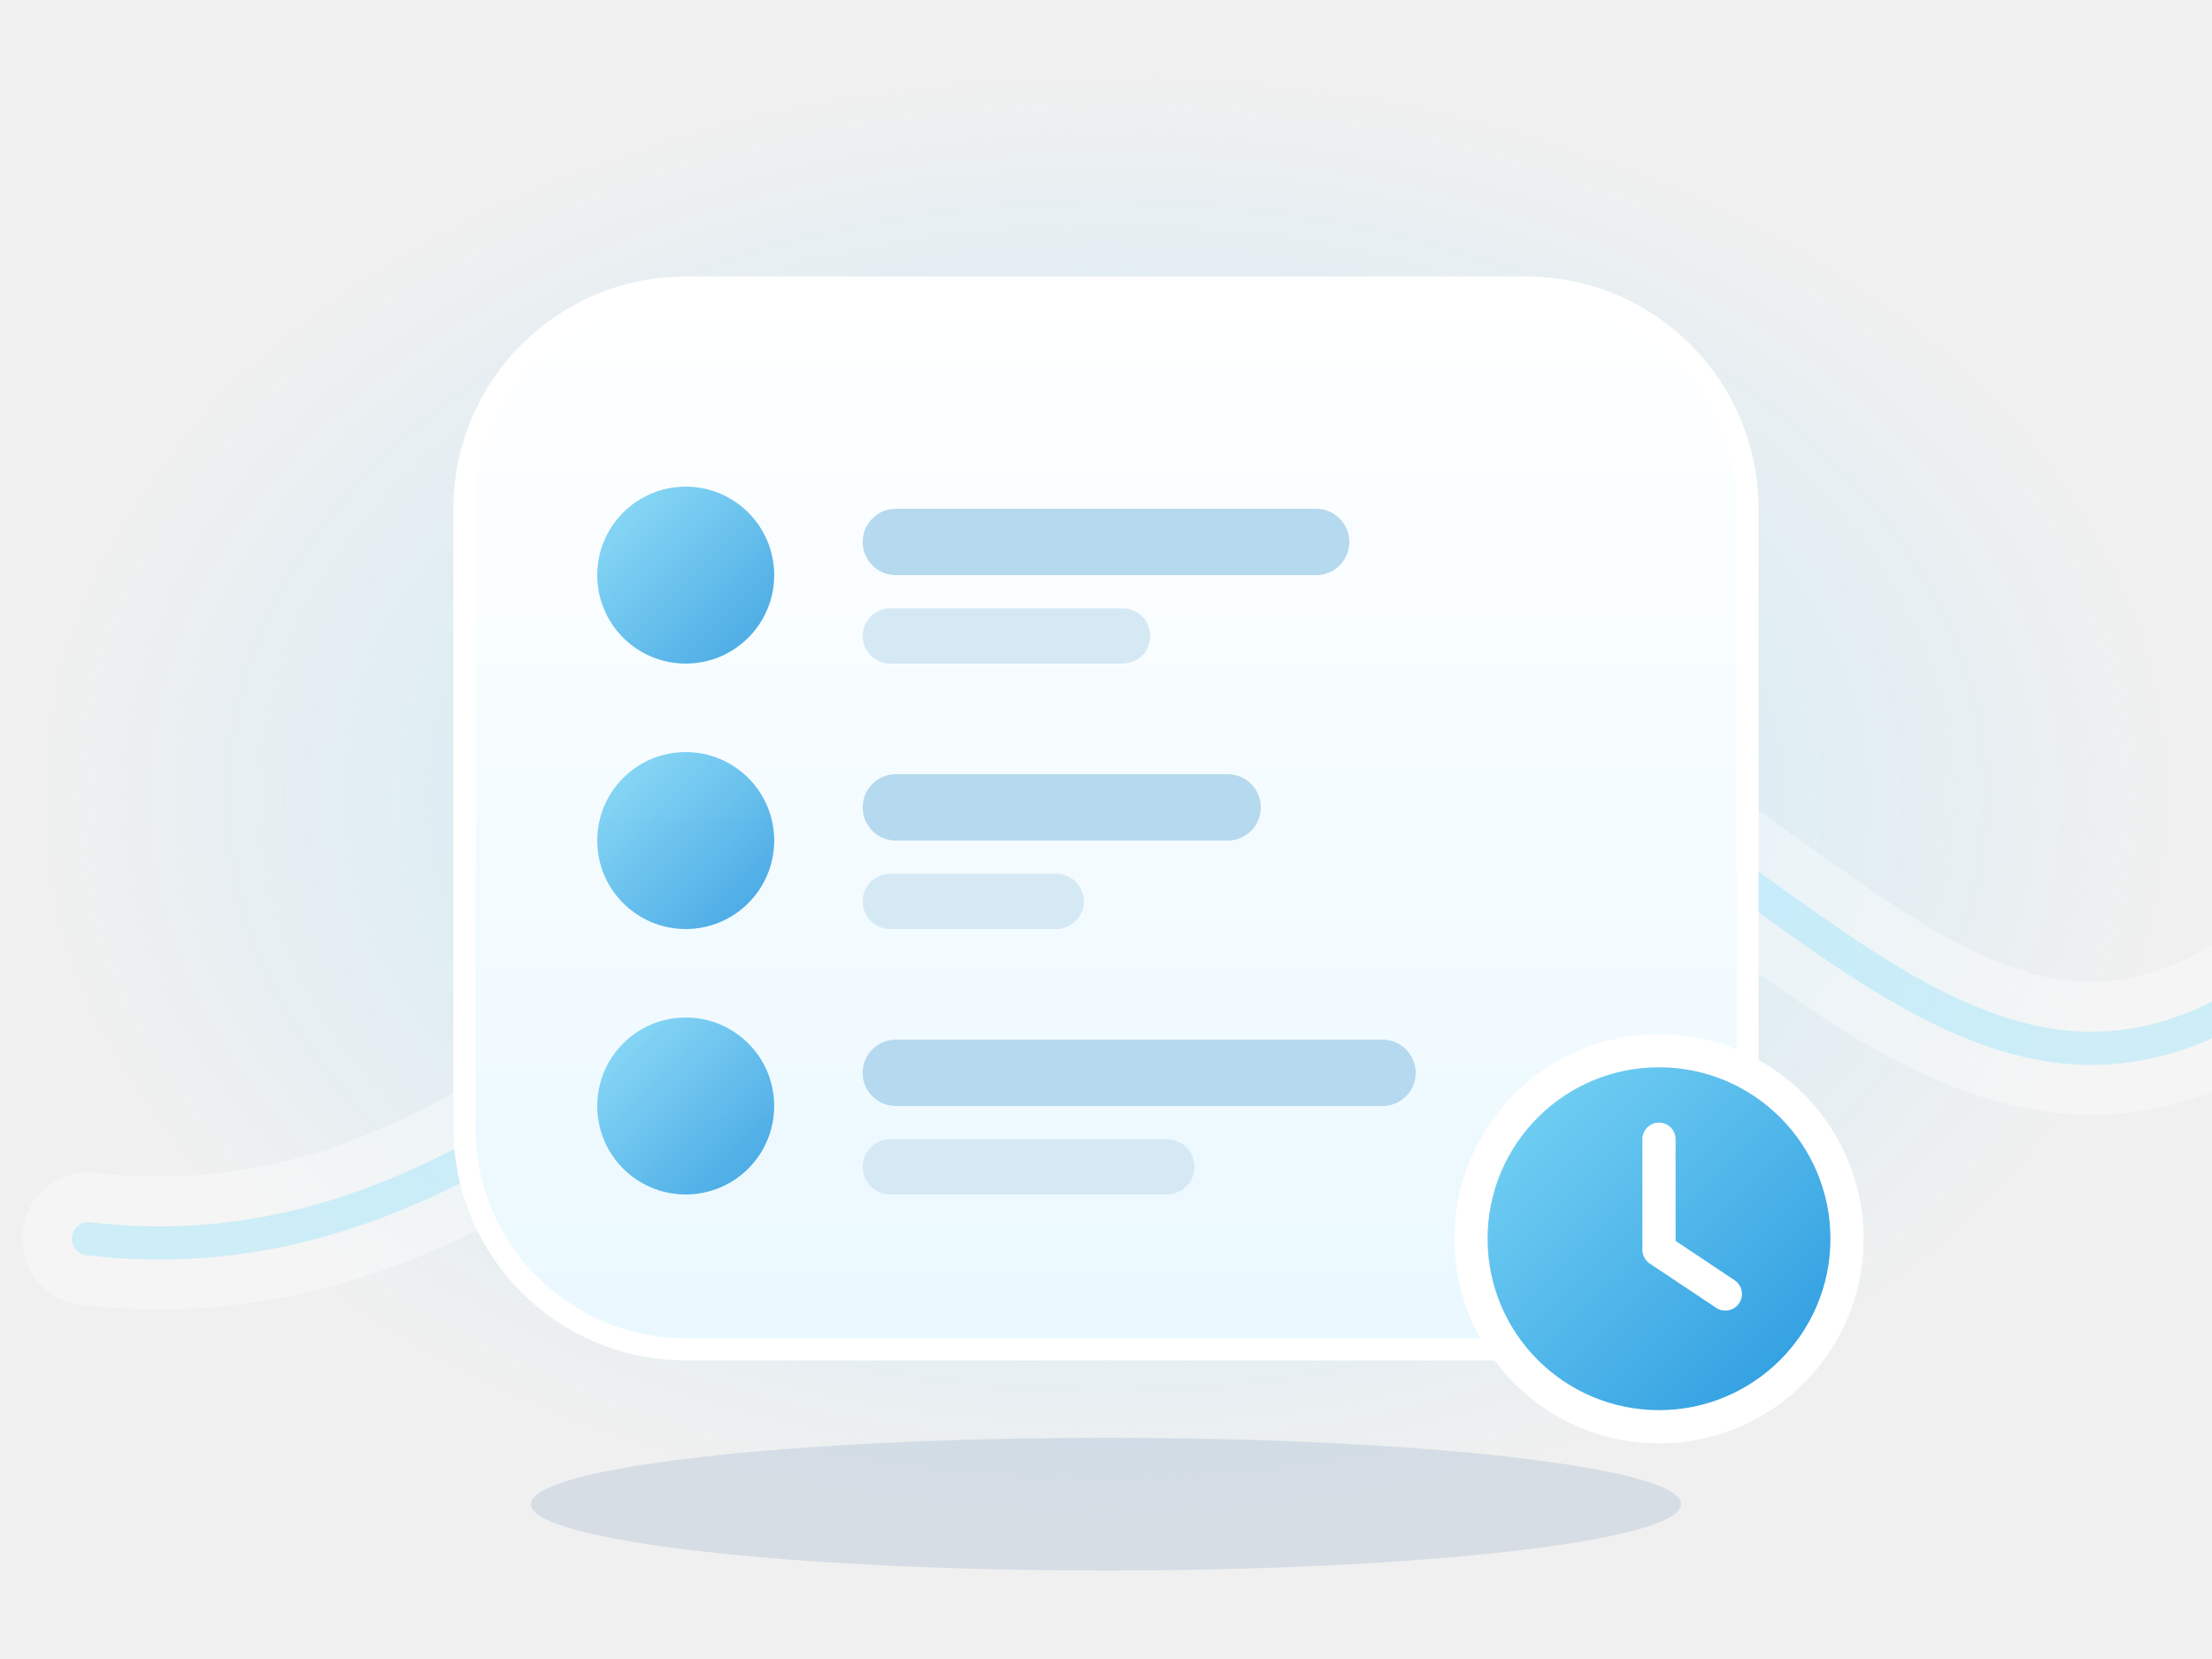
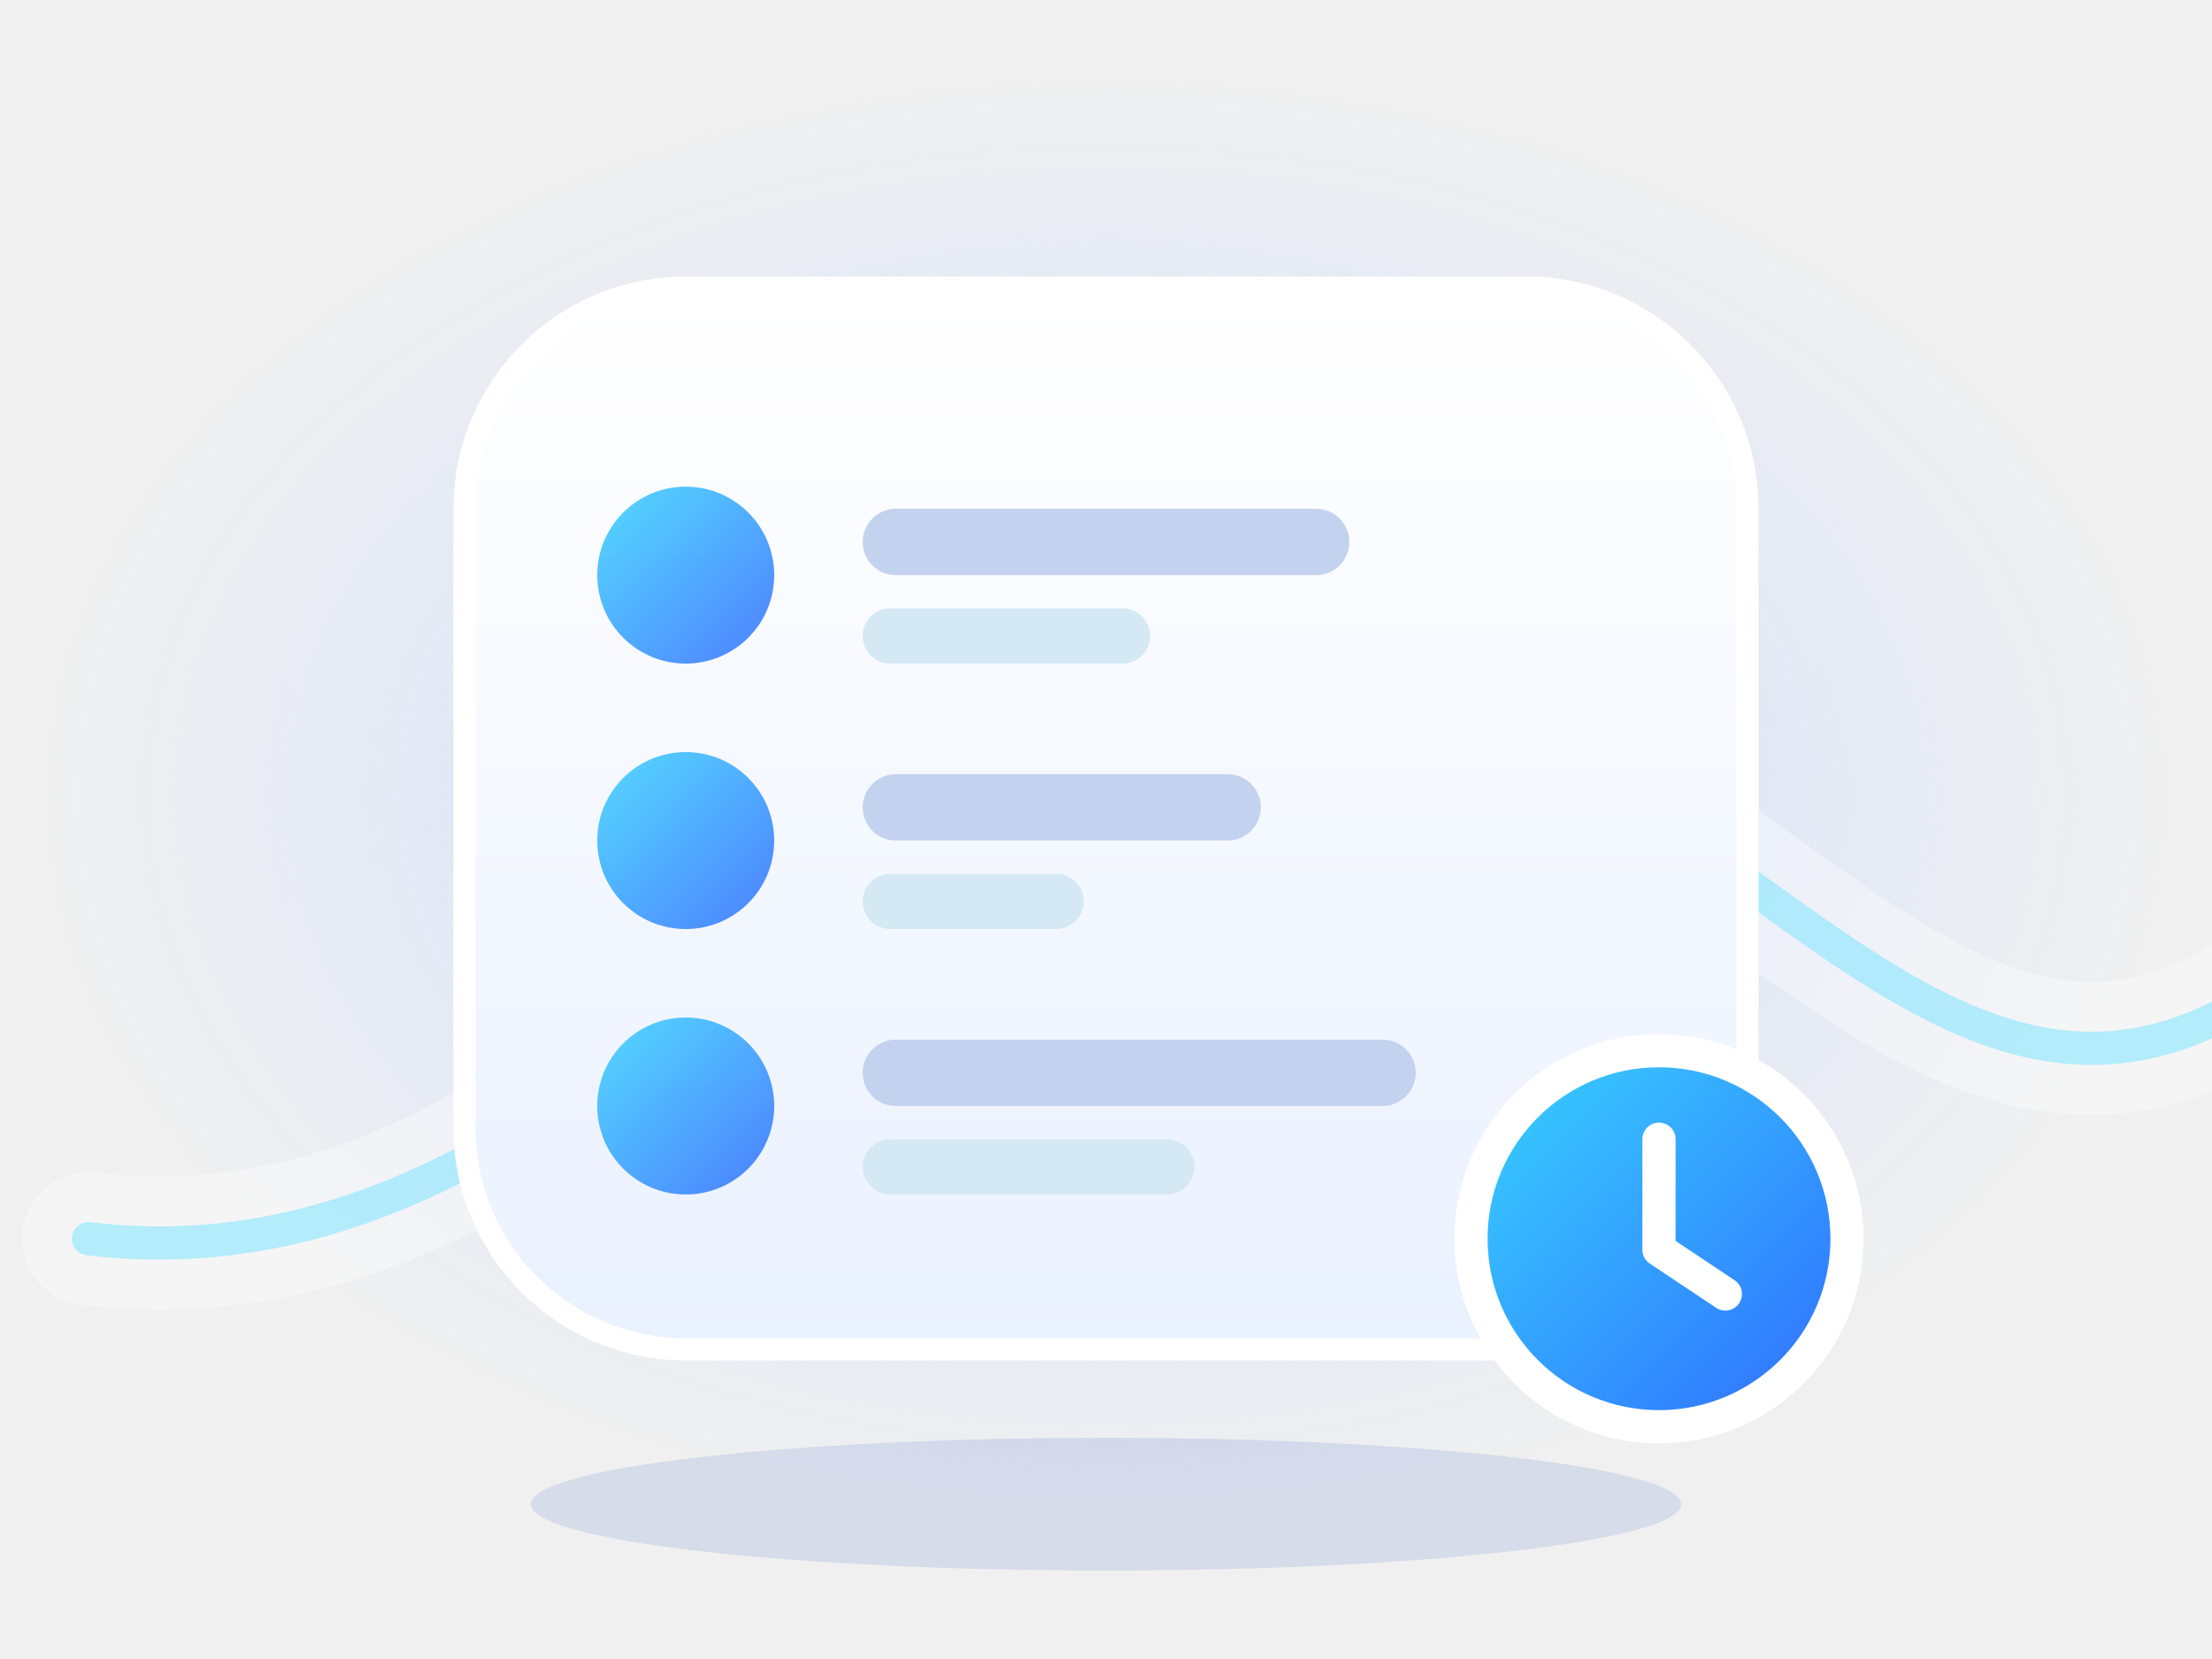
<svg xmlns="http://www.w3.org/2000/svg" viewBox="0 0 200 150" fill="none">
  <defs>
    <linearGradient id="a" x1="0" y1="0" x2="1" y2="1">
-       <stop stop-color="#7ED8F6" />
-       <stop offset="1" stop-color="#2596DE" />
+       <stop stop-color="#38D4FF" />
+       <stop offset="1" stop-color="#2F6BFF" />
    </linearGradient>
    <linearGradient id="b" x1="0" y1="0" x2="1" y2="1">
-       <stop stop-color="#2F6FB5" />
-       <stop offset="1" stop-color="#102C4C" />
+       <stop stop-color="#3A66C8" />
+       <stop offset="1" stop-color="#0B1B3A" />
    </linearGradient>
    <linearGradient id="g" x1="0" y1="0" x2="0" y2="1">
      <stop stop-color="#fff" />
-       <stop offset="1" stop-color="#EAF8FF" />
+       <stop offset="1" stop-color="#EAF1FF" />
    </linearGradient>
    <radialGradient id="h" cx="50%" cy="50%" r="50%">
-       <stop stop-color="#BFE9FB" stop-opacity=".9" />
-       <stop offset="1" stop-color="#BFE9FB" stop-opacity="0" />
+       <stop stop-color="#C9DAFF" stop-opacity=".9" />
+       <stop offset="1" stop-color="#C9DAFF" stop-opacity="0" />
    </radialGradient>
  </defs>
  <ellipse cx="100" cy="72" rx="96" ry="66" fill="url(#h)" />
-   <path d="M8 112C58 118 84 52 124 62c34 8 52 46 80 28" stroke="#7ED8F6" stroke-opacity=".55" stroke-width="3" stroke-linecap="round" />
+   <path d="M8 112C58 118 84 52 124 62c34 8 52 46 80 28" stroke="#38D4FF" stroke-opacity=".55" stroke-width="3" stroke-linecap="round" />
  <path d="M8 112C58 118 84 52 124 62c34 8 52 46 80 28" stroke="#fff" stroke-opacity=".7" stroke-width="12" stroke-linecap="round" opacity=".5" />
-   <ellipse cx="100" cy="136" rx="52" ry="6" fill="#134F91" opacity=".12" />
+   <ellipse cx="100" cy="136" rx="52" ry="6" fill="#1B44BB" opacity=".12" />
  <rect x="42" y="26" width="116" height="96" rx="20" fill="url(#g)" stroke="#fff" stroke-width="2" />
  <circle cx="62" cy="52" r="8" fill="url(#a)" opacity=".85" />
-   <rect x="78" y="46" width="44" height="6" rx="3" fill="#B5D9EE" />
+   <rect x="78" y="46" width="44" height="6" rx="3" fill="#C3D2EE" />
  <rect x="78" y="55" width="26" height="5" rx="2.5" fill="#D5E9F5" />
  <circle cx="62" cy="76" r="8" fill="url(#a)" opacity=".85" />
-   <rect x="78" y="70" width="36" height="6" rx="3" fill="#B5D9EE" />
+   <rect x="78" y="70" width="36" height="6" rx="3" fill="#C3D2EE" />
  <rect x="78" y="79" width="20" height="5" rx="2.5" fill="#D5E9F5" />
  <circle cx="62" cy="100" r="8" fill="url(#a)" opacity=".85" />
-   <rect x="78" y="94" width="50" height="6" rx="3" fill="#B5D9EE" />
+   <rect x="78" y="94" width="50" height="6" rx="3" fill="#C3D2EE" />
  <rect x="78" y="103" width="30" height="5" rx="2.5" fill="#D5E9F5" />
  <circle cx="150" cy="112" r="17" fill="url(#a)" stroke="#fff" stroke-width="3" />
  <path d="M150 103v10l6 4" stroke="#fff" stroke-width="3" stroke-linecap="round" stroke-linejoin="round" />
</svg>
